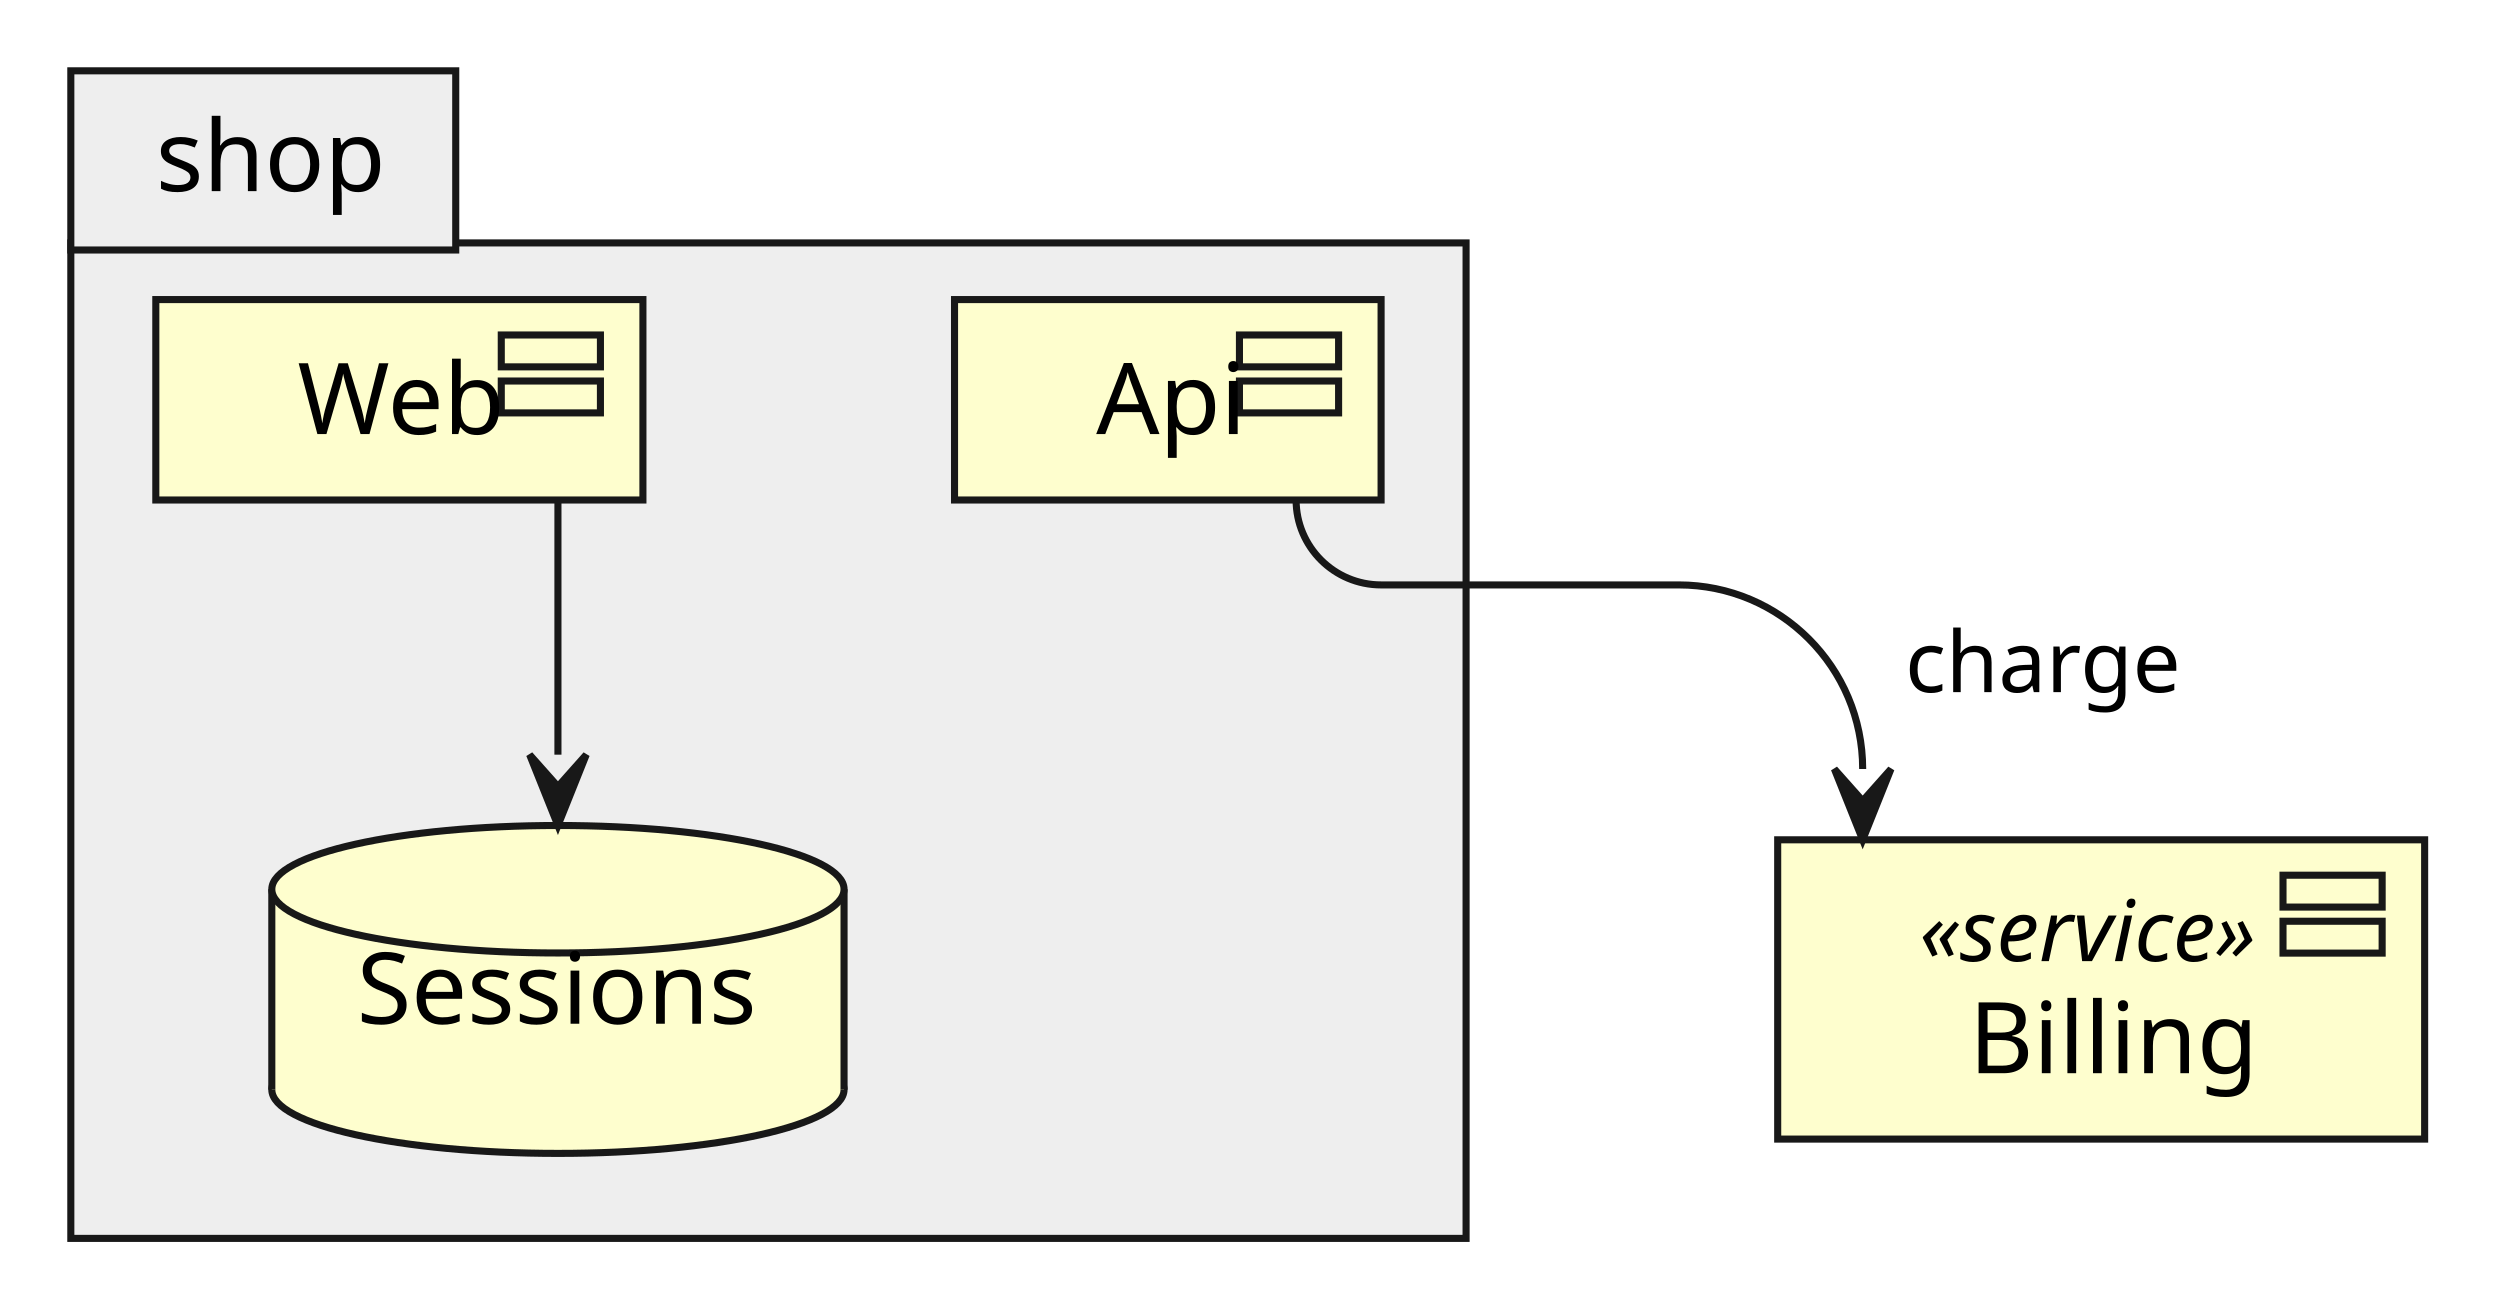
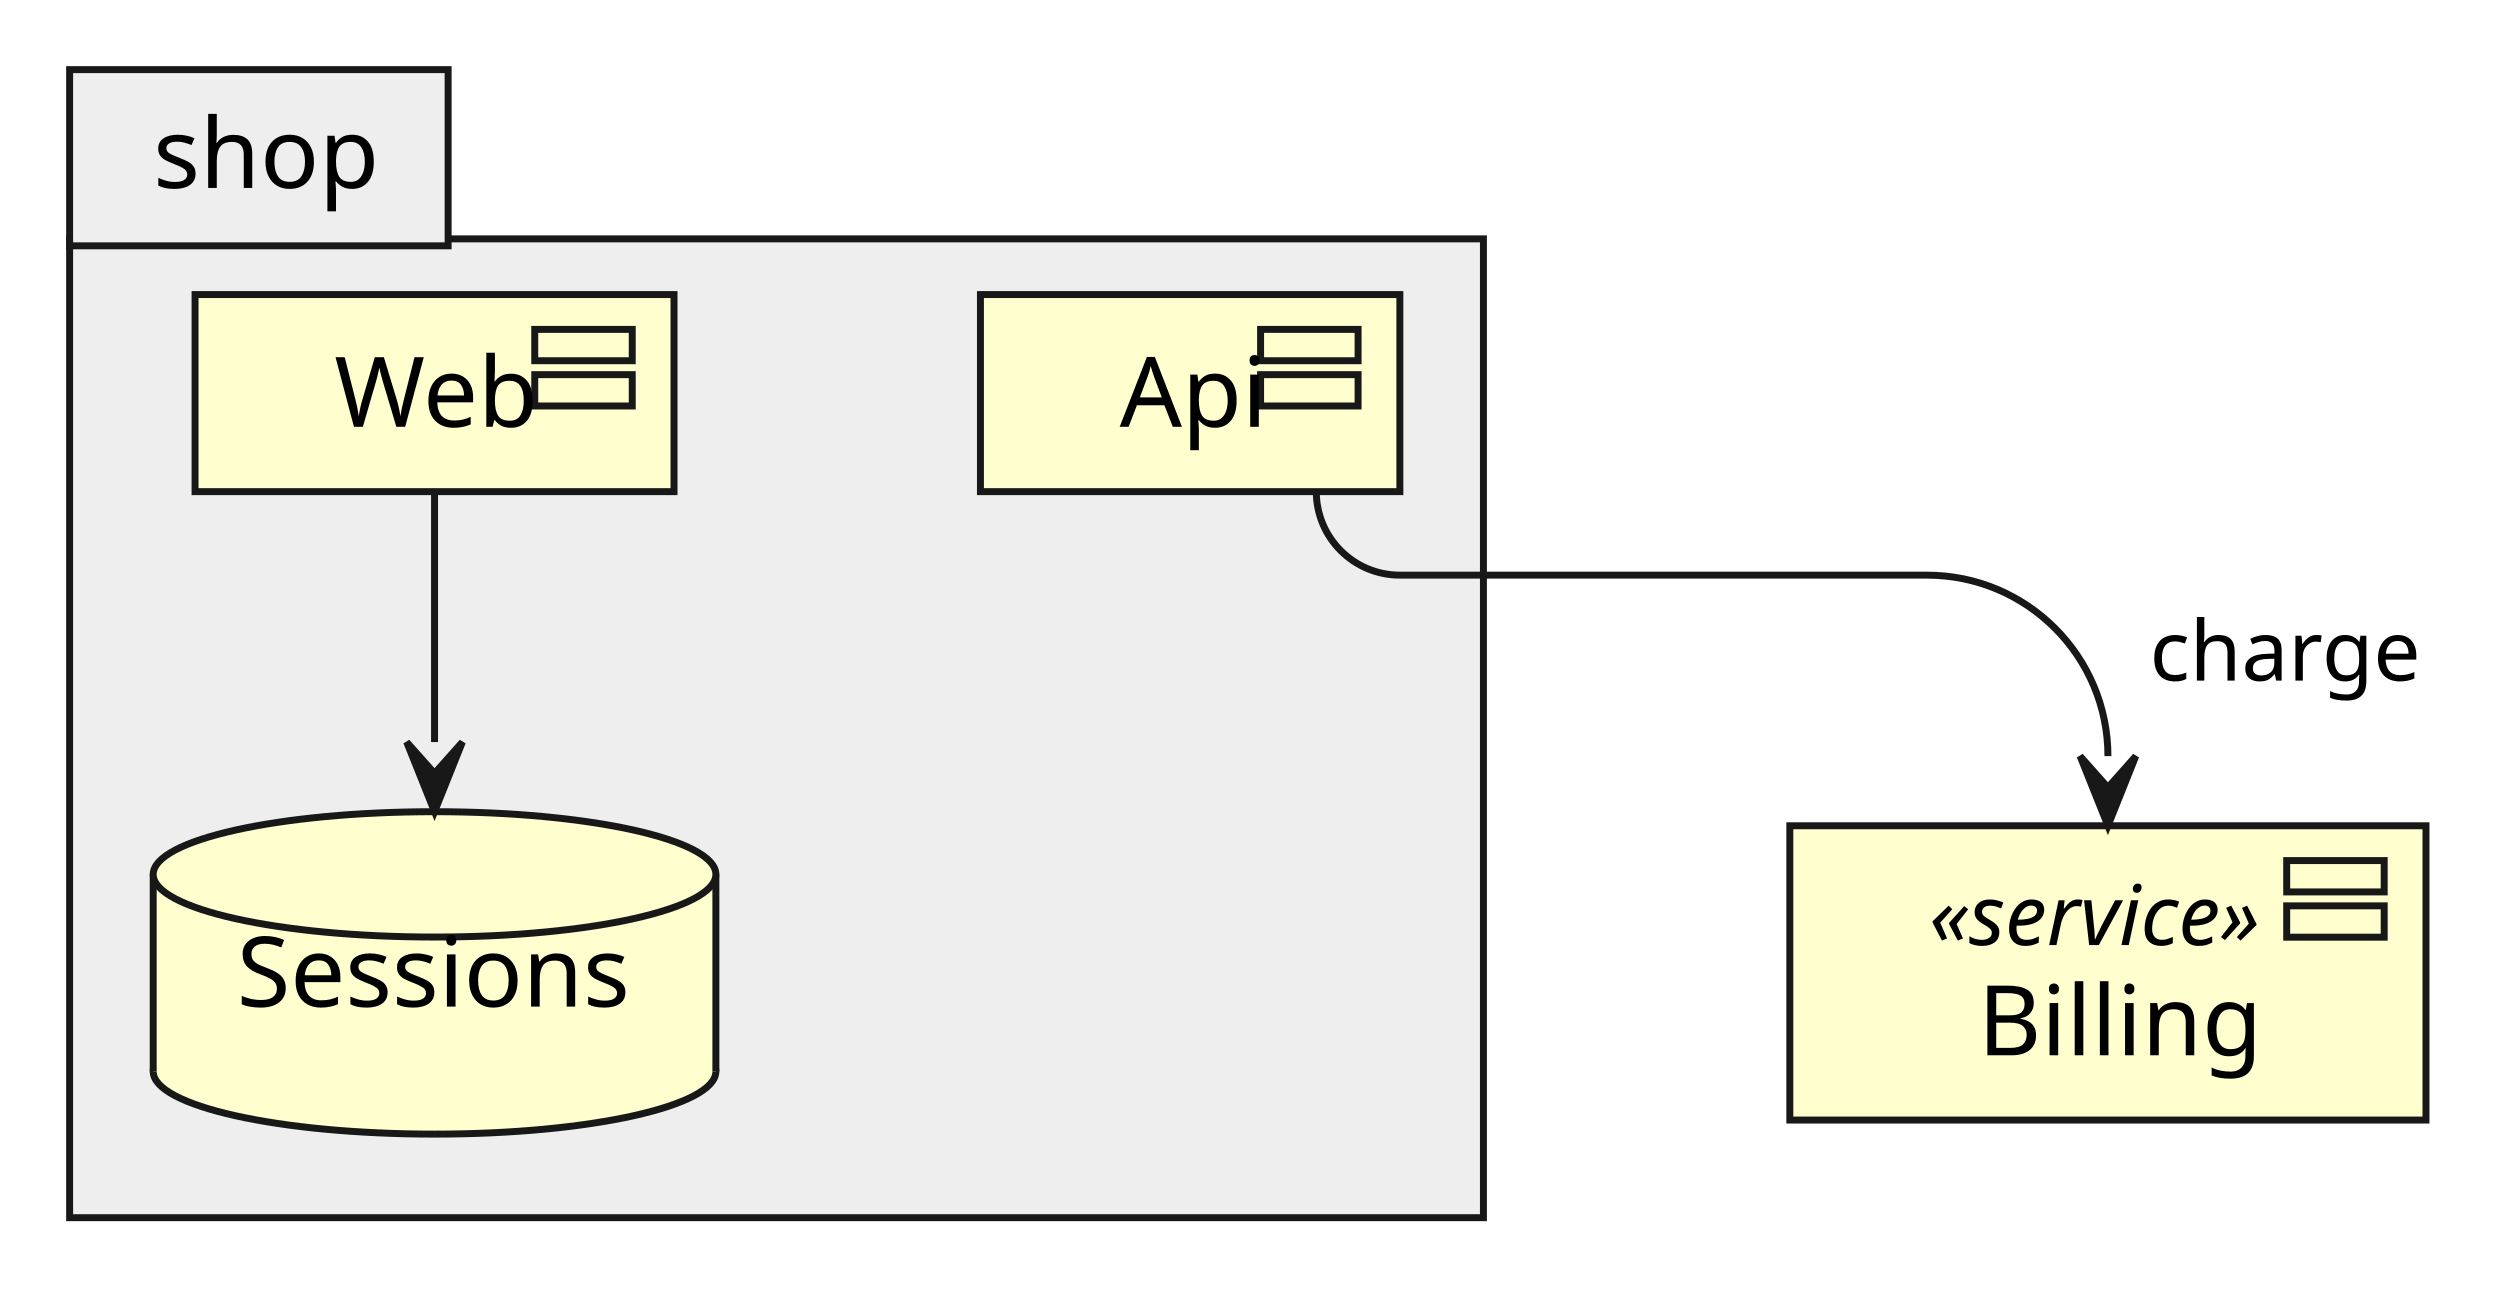
- <svg xmlns="http://www.w3.org/2000/svg" width="353" height="185" viewBox="0 0 353 185">
+ <svg xmlns="http://www.w3.org/2000/svg" width="359" height="185" viewBox="0 0 359 185">
  <g transform="translate(10,10)">
    <g>
-       <rect x="0" y="24.3" width="197.01" height="140.56" fill="#EEEEEE" stroke="#181818" stroke-width="1" />
+       <rect x="0" y="24.3" width="203.02" height="140.56" fill="#EEEEEE" stroke="#181818" stroke-width="1" />
      <rect x="0" y="0" width="54.35" height="25.3" fill="#EEEEEE" stroke="#181818" stroke-width="1" />
-       <rect x="12" y="32.3" width="68.78" height="28.3" fill="#FEFECE" stroke="#181818" stroke-width="1" />
-       <rect x="60.78" y="37.3" width="14" height="4.5" fill="none" stroke="#181818" stroke-width="1" />
-       <rect x="60.78" y="43.8" width="14" height="4.5" fill="none" stroke="#181818" stroke-width="1" />
-       <rect x="124.78" y="32.3" width="60.23" height="28.3" fill="#FEFECE" stroke="#181818" stroke-width="1" />
-       <rect x="165.01" y="37.3" width="14" height="4.5" fill="none" stroke="#181818" stroke-width="1" />
-       <rect x="165.01" y="43.8" width="14" height="4.5" fill="none" stroke="#181818" stroke-width="1" />
-       <ellipse cx="68.78" cy="143.86" rx="40.4" ry="9" fill="#FEFECE" stroke="#181818" stroke-width="1" />
-       <rect x="28.38" y="115.56" width="80.8" height="28.3" fill="#FEFECE" />
-       <line x1="28.38" y1="115.56" x2="28.38" y2="143.86" fill="none" stroke="#181818" stroke-width="1" />
-       <line x1="109.18" y1="115.56" x2="109.18" y2="143.86" fill="none" stroke="#181818" stroke-width="1" />
-       <ellipse cx="68.78" cy="115.56" rx="40.4" ry="9" fill="#FEFECE" stroke="#181818" stroke-width="1" />
-       <rect x="241.01" y="108.58" width="91.35" height="42.26" fill="#FEFECE" stroke="#181818" stroke-width="1" />
-       <rect x="312.36" y="113.58" width="14" height="4.5" fill="none" stroke="#181818" stroke-width="1" />
-       <rect x="312.36" y="120.08" width="14" height="4.5" fill="none" stroke="#181818" stroke-width="1" />
-       <path d="M173.01,60.59 L173.01,60.59 C173.01,67.22 178.39,72.59 185.01,72.59 L227.03,72.59 C241.38,72.59 253.01,84.23 253.01,98.58 L253.01,98.58" fill="none" stroke="#181818" stroke-width="1" />
-       <polyline points="68.78,60.59 68.78,96.56" fill="none" stroke="#181818" stroke-width="1" />
+       <rect x="18.01" y="32.3" width="68.78" height="28.3" fill="#FEFECE" stroke="#181818" stroke-width="1" />
+       <rect x="66.79" y="37.3" width="14" height="4.5" fill="none" stroke="#181818" stroke-width="1" />
+       <rect x="66.79" y="43.8" width="14" height="4.5" fill="none" stroke="#181818" stroke-width="1" />
+       <rect x="130.79" y="32.3" width="60.23" height="28.3" fill="#FEFECE" stroke="#181818" stroke-width="1" />
+       <rect x="171.02" y="37.3" width="14" height="4.5" fill="none" stroke="#181818" stroke-width="1" />
+       <rect x="171.02" y="43.8" width="14" height="4.5" fill="none" stroke="#181818" stroke-width="1" />
+       <ellipse cx="52.4" cy="143.86" rx="40.4" ry="9" fill="#FEFECE" stroke="#181818" stroke-width="1" />
+       <rect x="12" y="115.56" width="80.8" height="28.3" fill="#FEFECE" />
+       <line x1="12" y1="115.56" x2="12" y2="143.86" fill="none" stroke="#181818" stroke-width="1" />
+       <line x1="92.8" y1="115.56" x2="92.8" y2="143.86" fill="none" stroke="#181818" stroke-width="1" />
+       <ellipse cx="52.4" cy="115.56" rx="40.4" ry="9" fill="#FEFECE" stroke="#181818" stroke-width="1" />
+       <rect x="247.02" y="108.58" width="91.35" height="42.26" fill="#FEFECE" stroke="#181818" stroke-width="1" />
+       <rect x="318.37" y="113.58" width="14" height="4.5" fill="none" stroke="#181818" stroke-width="1" />
+       <rect x="318.37" y="120.08" width="14" height="4.5" fill="none" stroke="#181818" stroke-width="1" />
+       <path d="M179.02,60.59 L179.02,60.59 C179.02,67.22 184.39,72.59 191.02,72.59 L266.71,72.59 C281.06,72.59 292.7,84.23 292.7,98.58 L292.7,98.58" fill="none" stroke="#181818" stroke-width="1" />
+       <polyline points="52.4,60.59 52.4,96.56" fill="none" stroke="#181818" stroke-width="1" />
    </g>
    <g>
      <text font-family="sans-serif" xml:space="preserve">
        <tspan x="12" y="16.99" font-size="14" fill="#000000" textLength="30.35" lengthAdjust="spacing">shop</tspan>
      </text>
      <text font-family="sans-serif" xml:space="preserve">
-         <tspan x="32" y="51.29" font-size="14" fill="#000000" textLength="28.78" lengthAdjust="spacing">Web</tspan>
+         <tspan x="38.01" y="51.29" font-size="14" fill="#000000" textLength="28.78" lengthAdjust="spacing">Web</tspan>
      </text>
      <text font-family="sans-serif" xml:space="preserve">
-         <tspan x="144.78" y="51.29" font-size="14" fill="#000000" textLength="20.23" lengthAdjust="spacing">Api</tspan>
+         <tspan x="150.79" y="51.29" font-size="14" fill="#000000" textLength="20.23" lengthAdjust="spacing">Api</tspan>
      </text>
      <text font-family="sans-serif" xml:space="preserve">
-         <tspan x="40.38" y="134.55" font-size="14" fill="#000000" textLength="56.8" lengthAdjust="spacing">Sessions</tspan>
+         <tspan x="24" y="134.55" font-size="14" fill="#000000" textLength="56.8" lengthAdjust="spacing">Sessions</tspan>
      </text>
      <text font-family="sans-serif" xml:space="preserve">
-         <tspan x="261.01" y="125.71" font-size="12" fill="#000000" font-style="italic" textLength="51.35" lengthAdjust="spacing">«service»</tspan>
+         <tspan x="267.02" y="125.71" font-size="12" fill="#000000" font-style="italic" textLength="51.35" lengthAdjust="spacing">«service»</tspan>
      </text>
      <text font-family="sans-serif" xml:space="preserve">
-         <tspan x="268.02" y="141.54" font-size="14" fill="#000000" textLength="37.34" lengthAdjust="spacing">Billing</tspan>
+         <tspan x="274.03" y="141.54" font-size="14" fill="#000000" textLength="37.34" lengthAdjust="spacing">Billing</tspan>
      </text>
      <text font-family="sans-serif" xml:space="preserve">
-         <tspan x="259.01" y="87.73" font-size="12" fill="#000000" textLength="36.68" lengthAdjust="spacing">charge</tspan>
+         <tspan x="298.7" y="87.73" font-size="12" fill="#000000" textLength="36.68" lengthAdjust="spacing">charge</tspan>
      </text>
-       <polygon points="249.01,98.58 253.01,108.58 257.01,98.58 253.01,103.08" fill="#181818" stroke="#181818" stroke-width="1" />
-       <polygon points="64.78,96.56 68.78,106.56 72.78,96.56 68.78,101.06" fill="#181818" stroke="#181818" stroke-width="1" />
+       <polygon points="288.7,98.58 292.7,108.58 296.7,98.58 292.7,103.08" fill="#181818" stroke="#181818" stroke-width="1" />
+       <polygon points="48.4,96.56 52.4,106.56 56.4,96.56 52.4,101.06" fill="#181818" stroke="#181818" stroke-width="1" />
    </g>
  </g>
</svg>
